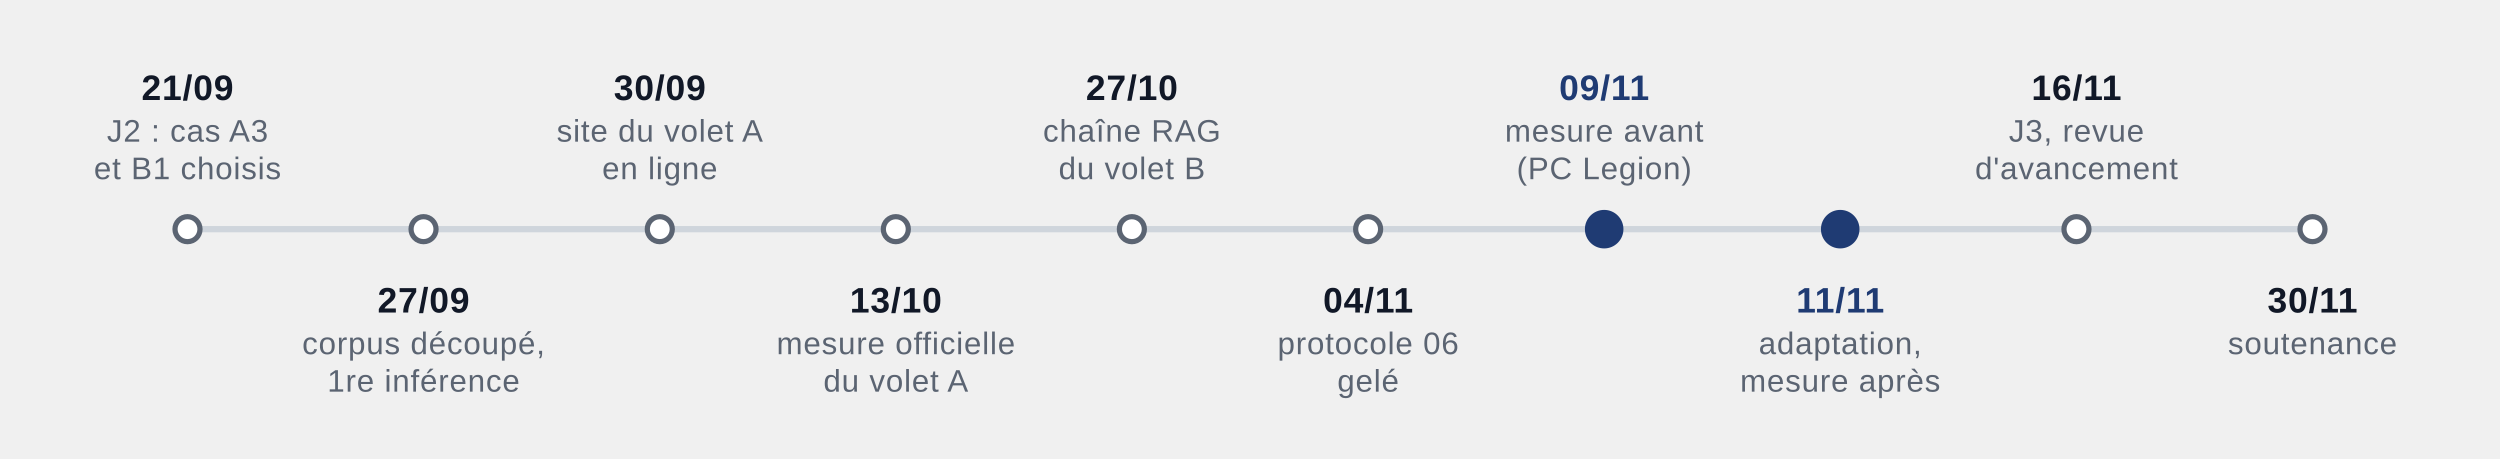
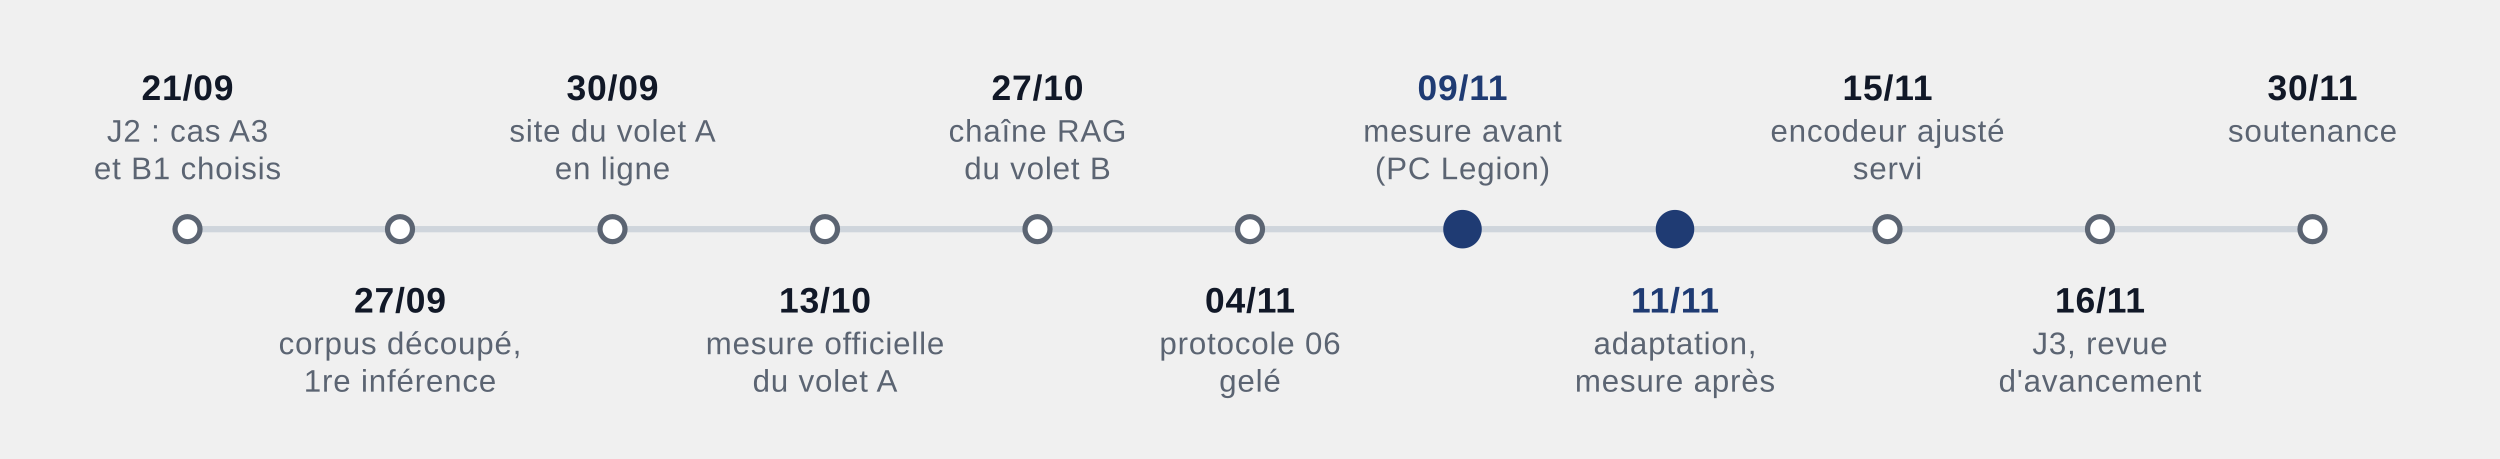
<svg xmlns="http://www.w3.org/2000/svg" viewBox="0 0 1200 220" role="img" aria-label="Frise du projet, du J2 à la soutenance" font-family="IBM Plex Sans, Helvetica Neue, Arial, sans-serif">
  <defs>
    <marker id="frise-n" viewBox="0 0 8 8" refX="7" refY="4" markerWidth="7" markerHeight="7" orient="auto">
      <path d="M0,0 L8,4 L0,8 z" fill="#5b6472" />
    </marker>
    <marker id="frise-a" viewBox="0 0 8 8" refX="7" refY="4" markerWidth="7" markerHeight="7" orient="auto">
      <path d="M0,0 L8,4 L0,8 z" fill="#2c5d8a" />
    </marker>
    <marker id="frise-b" viewBox="0 0 8 8" refX="7" refY="4" markerWidth="7" markerHeight="7" orient="auto">
      <path d="M0,0 L8,4 L0,8 z" fill="#2e6a4f" />
    </marker>
    <marker id="frise-u" viewBox="0 0 8 8" refX="7" refY="4" markerWidth="7" markerHeight="7" orient="auto">
      <path d="M0,0 L8,4 L0,8 z" fill="#1f3b73" />
    </marker>
  </defs>
  <line class="f" style="--i:0" x1="90" y1="110" x2="1110" y2="110" stroke="#cfd5dc" stroke-width="3" />
  <circle class="point" style="--i:1" cx="90.0" cy="110" r="6" fill="#ffffff" stroke="#5b6472" stroke-width="2.5" />
  <text class="b" style="--i:1" x="90.0" y="48" text-anchor="middle" font-size="17" font-weight="700" fill="#111827" letter-spacing="0.4">21/09</text>
  <text class="b" style="--i:1" x="90.0" y="68" text-anchor="middle" font-size="15" font-weight="400" fill="#5b6472" letter-spacing="0.4">J2 : cas A3</text>
  <text class="b" style="--i:1" x="90.0" y="86" text-anchor="middle" font-size="15" font-weight="400" fill="#5b6472" letter-spacing="0.4">et B1 choisis</text>
-   <circle class="point" style="--i:2" cx="203.3" cy="110" r="6" fill="#ffffff" stroke="#5b6472" stroke-width="2.5" />
-   <text class="b" style="--i:2" x="203.3" y="150" text-anchor="middle" font-size="17" font-weight="700" fill="#111827" letter-spacing="0.4">27/09</text>
-   <text class="b" style="--i:2" x="203.3" y="170" text-anchor="middle" font-size="15" font-weight="400" fill="#5b6472" letter-spacing="0.4">corpus découpé,</text>
-   <text class="b" style="--i:2" x="203.3" y="188" text-anchor="middle" font-size="15" font-weight="400" fill="#5b6472" letter-spacing="0.4">1re inférence</text>
-   <circle class="point" style="--i:3" cx="316.7" cy="110" r="6" fill="#ffffff" stroke="#5b6472" stroke-width="2.5" />
-   <text class="b" style="--i:3" x="316.7" y="48" text-anchor="middle" font-size="17" font-weight="700" fill="#111827" letter-spacing="0.4">30/09</text>
-   <text class="b" style="--i:3" x="316.7" y="68" text-anchor="middle" font-size="15" font-weight="400" fill="#5b6472" letter-spacing="0.4">site du volet A</text>
-   <text class="b" style="--i:3" x="316.7" y="86" text-anchor="middle" font-size="15" font-weight="400" fill="#5b6472" letter-spacing="0.4">en ligne</text>
-   <circle class="point" style="--i:4" cx="430.0" cy="110" r="6" fill="#ffffff" stroke="#5b6472" stroke-width="2.5" />
-   <text class="b" style="--i:4" x="430.0" y="150" text-anchor="middle" font-size="17" font-weight="700" fill="#111827" letter-spacing="0.4">13/10</text>
-   <text class="b" style="--i:4" x="430.0" y="170" text-anchor="middle" font-size="15" font-weight="400" fill="#5b6472" letter-spacing="0.4">mesure officielle</text>
-   <text class="b" style="--i:4" x="430.0" y="188" text-anchor="middle" font-size="15" font-weight="400" fill="#5b6472" letter-spacing="0.4">du volet A</text>
-   <circle class="point" style="--i:5" cx="543.3" cy="110" r="6" fill="#ffffff" stroke="#5b6472" stroke-width="2.5" />
-   <text class="b" style="--i:5" x="543.3" y="48" text-anchor="middle" font-size="17" font-weight="700" fill="#111827" letter-spacing="0.4">27/10</text>
-   <text class="b" style="--i:5" x="543.3" y="68" text-anchor="middle" font-size="15" font-weight="400" fill="#5b6472" letter-spacing="0.4">chaîne RAG</text>
-   <text class="b" style="--i:5" x="543.3" y="86" text-anchor="middle" font-size="15" font-weight="400" fill="#5b6472" letter-spacing="0.4">du volet B</text>
-   <circle class="point" style="--i:6" cx="656.7" cy="110" r="6" fill="#ffffff" stroke="#5b6472" stroke-width="2.5" />
-   <text class="b" style="--i:6" x="656.7" y="150" text-anchor="middle" font-size="17" font-weight="700" fill="#111827" letter-spacing="0.4">04/11</text>
-   <text class="b" style="--i:6" x="656.7" y="170" text-anchor="middle" font-size="15" font-weight="400" fill="#5b6472" letter-spacing="0.4">protocole 06</text>
-   <text class="b" style="--i:6" x="656.7" y="188" text-anchor="middle" font-size="15" font-weight="400" fill="#5b6472" letter-spacing="0.4">gelé</text>
-   <circle class="point" style="--i:7" cx="770.0" cy="110" r="8" fill="#1f3b73" stroke="#1f3b73" stroke-width="2.5" />
-   <text class="b" style="--i:7" x="770.0" y="48" text-anchor="middle" font-size="17" font-weight="700" fill="#1f3b73" letter-spacing="0.4">09/11</text>
-   <text class="b" style="--i:7" x="770.0" y="68" text-anchor="middle" font-size="15" font-weight="400" fill="#5b6472" letter-spacing="0.4">mesure avant</text>
-   <text class="b" style="--i:7" x="770.0" y="86" text-anchor="middle" font-size="15" font-weight="400" fill="#5b6472" letter-spacing="0.4">(PC Legion)</text>
-   <circle class="point" style="--i:8" cx="883.3" cy="110" r="8" fill="#1f3b73" stroke="#1f3b73" stroke-width="2.5" />
-   <text class="b" style="--i:8" x="883.3" y="150" text-anchor="middle" font-size="17" font-weight="700" fill="#1f3b73" letter-spacing="0.4">11/11</text>
-   <text class="b" style="--i:8" x="883.3" y="170" text-anchor="middle" font-size="15" font-weight="400" fill="#5b6472" letter-spacing="0.4">adaptation,</text>
-   <text class="b" style="--i:8" x="883.3" y="188" text-anchor="middle" font-size="15" font-weight="400" fill="#5b6472" letter-spacing="0.4">mesure après</text>
-   <circle class="point" style="--i:9" cx="996.7" cy="110" r="6" fill="#ffffff" stroke="#5b6472" stroke-width="2.5" />
-   <text class="b" style="--i:9" x="996.7" y="48" text-anchor="middle" font-size="17" font-weight="700" fill="#111827" letter-spacing="0.4">16/11</text>
-   <text class="b" style="--i:9" x="996.7" y="68" text-anchor="middle" font-size="15" font-weight="400" fill="#5b6472" letter-spacing="0.4">J3, revue</text>
-   <text class="b" style="--i:9" x="996.7" y="86" text-anchor="middle" font-size="15" font-weight="400" fill="#5b6472" letter-spacing="0.4">d'avancement</text>
-   <circle class="point" style="--i:10" cx="1110.0" cy="110" r="6" fill="#ffffff" stroke="#5b6472" stroke-width="2.5" />
-   <text class="b" style="--i:10" x="1110.0" y="150" text-anchor="middle" font-size="17" font-weight="700" fill="#111827" letter-spacing="0.4">30/11</text>
-   <text class="b" style="--i:10" x="1110.0" y="170" text-anchor="middle" font-size="15" font-weight="400" fill="#5b6472" letter-spacing="0.4">soutenance</text>
+   <circle class="point" style="--i:2" cx="192.0" cy="110" r="6" fill="#ffffff" stroke="#5b6472" stroke-width="2.5" />
+   <text class="b" style="--i:2" x="192.0" y="150" text-anchor="middle" font-size="17" font-weight="700" fill="#111827" letter-spacing="0.4">27/09</text>
+   <text class="b" style="--i:2" x="192.0" y="170" text-anchor="middle" font-size="15" font-weight="400" fill="#5b6472" letter-spacing="0.4">corpus découpé,</text>
+   <text class="b" style="--i:2" x="192.0" y="188" text-anchor="middle" font-size="15" font-weight="400" fill="#5b6472" letter-spacing="0.4">1re inférence</text>
+   <circle class="point" style="--i:3" cx="294.0" cy="110" r="6" fill="#ffffff" stroke="#5b6472" stroke-width="2.5" />
+   <text class="b" style="--i:3" x="294.0" y="48" text-anchor="middle" font-size="17" font-weight="700" fill="#111827" letter-spacing="0.4">30/09</text>
+   <text class="b" style="--i:3" x="294.0" y="68" text-anchor="middle" font-size="15" font-weight="400" fill="#5b6472" letter-spacing="0.4">site du volet A</text>
+   <text class="b" style="--i:3" x="294.0" y="86" text-anchor="middle" font-size="15" font-weight="400" fill="#5b6472" letter-spacing="0.4">en ligne</text>
+   <circle class="point" style="--i:4" cx="396.0" cy="110" r="6" fill="#ffffff" stroke="#5b6472" stroke-width="2.5" />
+   <text class="b" style="--i:4" x="396.0" y="150" text-anchor="middle" font-size="17" font-weight="700" fill="#111827" letter-spacing="0.4">13/10</text>
+   <text class="b" style="--i:4" x="396.0" y="170" text-anchor="middle" font-size="15" font-weight="400" fill="#5b6472" letter-spacing="0.4">mesure officielle</text>
+   <text class="b" style="--i:4" x="396.0" y="188" text-anchor="middle" font-size="15" font-weight="400" fill="#5b6472" letter-spacing="0.4">du volet A</text>
+   <circle class="point" style="--i:5" cx="498.0" cy="110" r="6" fill="#ffffff" stroke="#5b6472" stroke-width="2.5" />
+   <text class="b" style="--i:5" x="498.0" y="48" text-anchor="middle" font-size="17" font-weight="700" fill="#111827" letter-spacing="0.4">27/10</text>
+   <text class="b" style="--i:5" x="498.0" y="68" text-anchor="middle" font-size="15" font-weight="400" fill="#5b6472" letter-spacing="0.4">chaîne RAG</text>
+   <text class="b" style="--i:5" x="498.0" y="86" text-anchor="middle" font-size="15" font-weight="400" fill="#5b6472" letter-spacing="0.4">du volet B</text>
+   <circle class="point" style="--i:6" cx="600.0" cy="110" r="6" fill="#ffffff" stroke="#5b6472" stroke-width="2.5" />
+   <text class="b" style="--i:6" x="600.0" y="150" text-anchor="middle" font-size="17" font-weight="700" fill="#111827" letter-spacing="0.4">04/11</text>
+   <text class="b" style="--i:6" x="600.0" y="170" text-anchor="middle" font-size="15" font-weight="400" fill="#5b6472" letter-spacing="0.4">protocole 06</text>
+   <text class="b" style="--i:6" x="600.0" y="188" text-anchor="middle" font-size="15" font-weight="400" fill="#5b6472" letter-spacing="0.4">gelé</text>
+   <circle class="point" style="--i:7" cx="702.0" cy="110" r="8" fill="#1f3b73" stroke="#1f3b73" stroke-width="2.5" />
+   <text class="b" style="--i:7" x="702.0" y="48" text-anchor="middle" font-size="17" font-weight="700" fill="#1f3b73" letter-spacing="0.4">09/11</text>
+   <text class="b" style="--i:7" x="702.0" y="68" text-anchor="middle" font-size="15" font-weight="400" fill="#5b6472" letter-spacing="0.4">mesure avant</text>
+   <text class="b" style="--i:7" x="702.0" y="86" text-anchor="middle" font-size="15" font-weight="400" fill="#5b6472" letter-spacing="0.4">(PC Legion)</text>
+   <circle class="point" style="--i:8" cx="804.0" cy="110" r="8" fill="#1f3b73" stroke="#1f3b73" stroke-width="2.5" />
+   <text class="b" style="--i:8" x="804.0" y="150" text-anchor="middle" font-size="17" font-weight="700" fill="#1f3b73" letter-spacing="0.4">11/11</text>
+   <text class="b" style="--i:8" x="804.0" y="170" text-anchor="middle" font-size="15" font-weight="400" fill="#5b6472" letter-spacing="0.4">adaptation,</text>
+   <text class="b" style="--i:8" x="804.0" y="188" text-anchor="middle" font-size="15" font-weight="400" fill="#5b6472" letter-spacing="0.4">mesure après</text>
+   <circle class="point" style="--i:9" cx="906.0" cy="110" r="6" fill="#ffffff" stroke="#5b6472" stroke-width="2.5" />
+   <text class="b" style="--i:9" x="906.0" y="48" text-anchor="middle" font-size="17" font-weight="700" fill="#111827" letter-spacing="0.4">15/11</text>
+   <text class="b" style="--i:9" x="906.0" y="68" text-anchor="middle" font-size="15" font-weight="400" fill="#5b6472" letter-spacing="0.4">encodeur ajusté</text>
+   <text class="b" style="--i:9" x="906.0" y="86" text-anchor="middle" font-size="15" font-weight="400" fill="#5b6472" letter-spacing="0.4">servi</text>
+   <circle class="point" style="--i:10" cx="1008.0" cy="110" r="6" fill="#ffffff" stroke="#5b6472" stroke-width="2.5" />
+   <text class="b" style="--i:10" x="1008.0" y="150" text-anchor="middle" font-size="17" font-weight="700" fill="#111827" letter-spacing="0.4">16/11</text>
+   <text class="b" style="--i:10" x="1008.0" y="170" text-anchor="middle" font-size="15" font-weight="400" fill="#5b6472" letter-spacing="0.4">J3, revue</text>
+   <text class="b" style="--i:10" x="1008.0" y="188" text-anchor="middle" font-size="15" font-weight="400" fill="#5b6472" letter-spacing="0.4">d'avancement</text>
+   <circle class="point" style="--i:11" cx="1110.0" cy="110" r="6" fill="#ffffff" stroke="#5b6472" stroke-width="2.5" />
+   <text class="b" style="--i:11" x="1110.0" y="48" text-anchor="middle" font-size="17" font-weight="700" fill="#111827" letter-spacing="0.4">30/11</text>
+   <text class="b" style="--i:11" x="1110.0" y="68" text-anchor="middle" font-size="15" font-weight="400" fill="#5b6472" letter-spacing="0.4">soutenance</text>
</svg>
